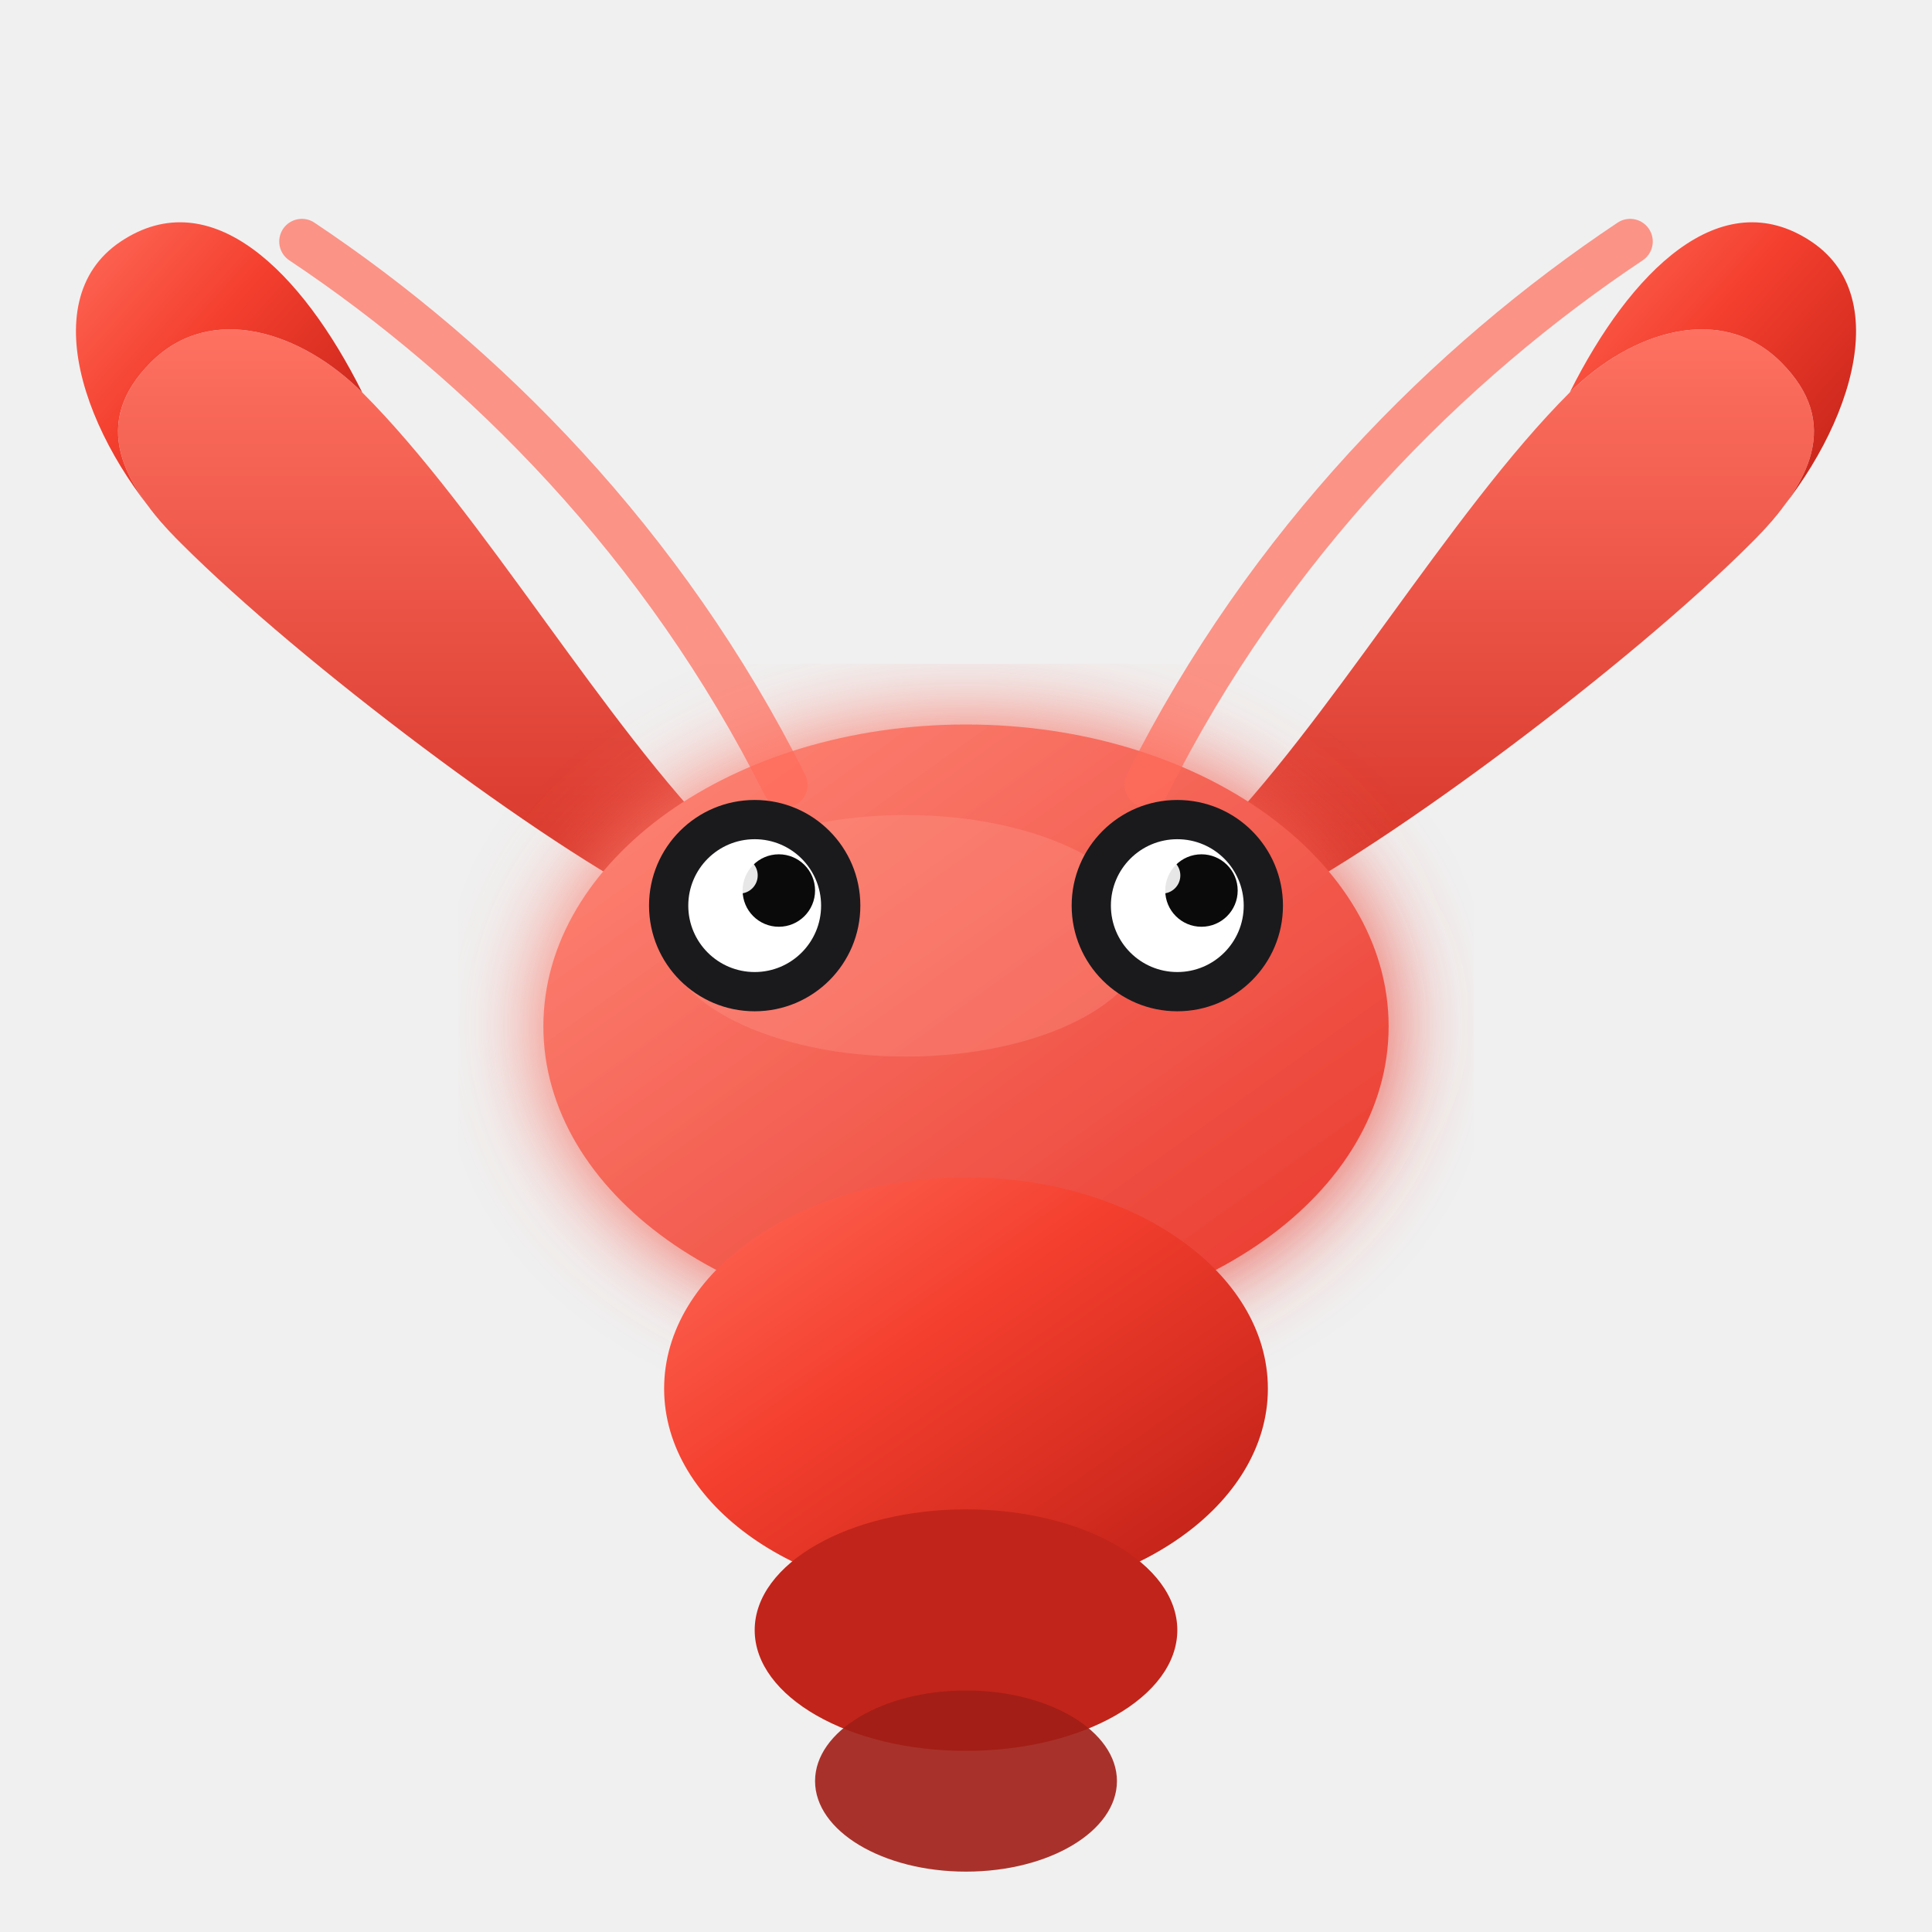
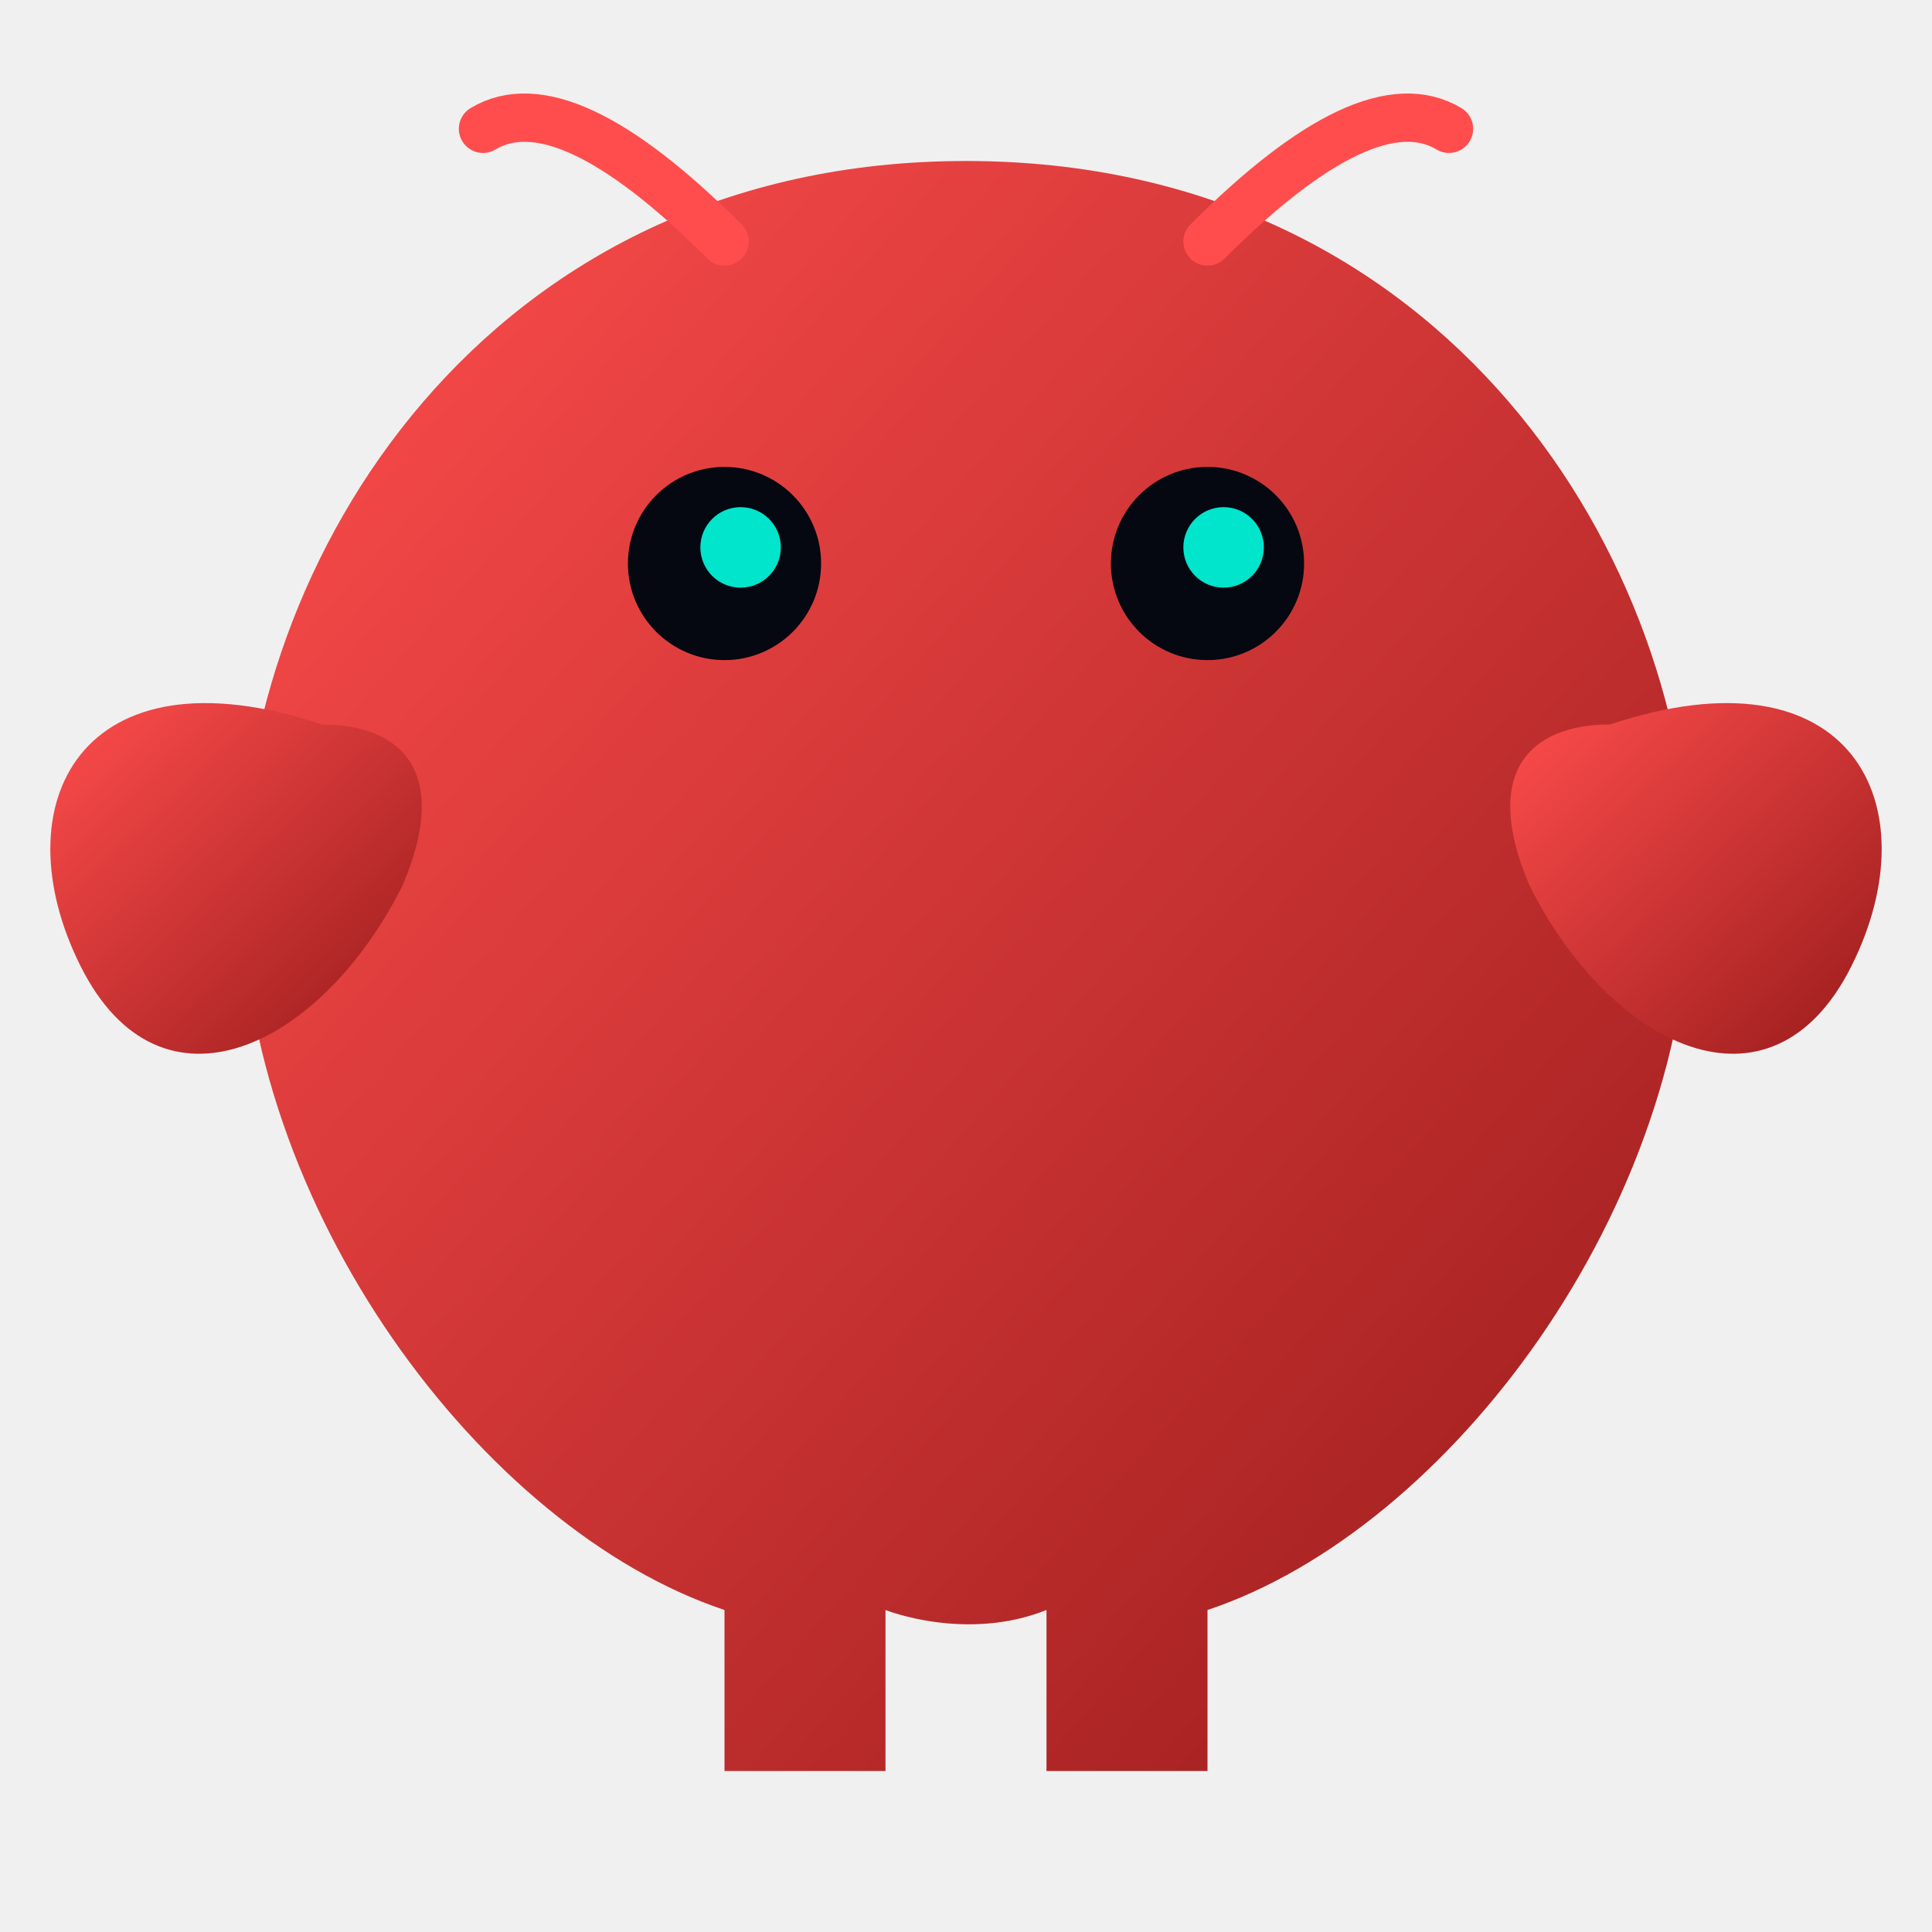
- <svg xmlns="http://www.w3.org/2000/svg" viewBox="0 0 64 64">
+ <svg xmlns="http://www.w3.org/2000/svg" viewBox="0 0 120 120" fill="none">
  <defs>
-     <linearGradient id="clawGrad" x1="0%" y1="0%" x2="100%" y2="100%">
-       <stop offset="0%" style="stop-color:#ff6b5a" />
-       <stop offset="40%" style="stop-color:#f43f2e" />
-       <stop offset="100%" style="stop-color:#b91c14" />
+     <linearGradient id="lobster-gradient" x1="0%" y1="0%" x2="100%" y2="100%">
+       <stop offset="0%" stop-color="#ff4d4d" />
+       <stop offset="100%" stop-color="#991b1b" />
    </linearGradient>
-     <linearGradient id="shellGrad" x1="0%" y1="0%" x2="100%" y2="100%">
-       <stop offset="0%" style="stop-color:#ff8a7a" />
-       <stop offset="100%" style="stop-color:#e8352a" />
-     </linearGradient>
-     <linearGradient id="armGrad" x1="50%" y1="0%" x2="50%" y2="100%">
-       <stop offset="0%" style="stop-color:#ff6b5a" />
-       <stop offset="100%" style="stop-color:#d42a1e" />
-     </linearGradient>
-     <filter id="glow">
-       <feGaussianBlur stdDeviation="1.5" result="blur" />
-       <feComposite in="SourceGraphic" in2="blur" operator="over" />
-     </filter>
  </defs>
-   <path d="M22 30 C18 28, 10 22, 6 18 C4 16, 3 14, 5 12 C7 10, 10 11, 12 13 C16 17, 20 24, 24 28 Z" fill="url(#armGrad)" opacity="0.95" />
-   <path d="M6 18 C3 15, 1 10, 4 8 C7 6, 10 9, 12 13 C10 11, 7 10, 5 12 C3 14, 4 16, 6 18 Z" fill="url(#clawGrad)" />
-   <path d="M42 30 C46 28, 54 22, 58 18 C60 16, 61 14, 59 12 C57 10, 54 11, 52 13 C48 17, 44 24, 40 28 Z" fill="url(#armGrad)" opacity="0.95" />
-   <path d="M58 18 C61 15, 63 10, 60 8 C57 6, 54 9, 52 13 C54 11, 57 10, 59 12 C61 14, 60 16, 58 18 Z" fill="url(#clawGrad)" />
-   <ellipse cx="32" cy="34" rx="14" ry="10" fill="url(#shellGrad)" filter="url(#glow)" />
-   <ellipse cx="30" cy="31" rx="8" ry="4" fill="#ff9e90" opacity="0.3" />
-   <ellipse cx="32" cy="46" rx="10" ry="7" fill="url(#clawGrad)" />
-   <ellipse cx="32" cy="54" rx="7" ry="4" fill="#c1241a" />
-   <ellipse cx="32" cy="59" rx="5" ry="3" fill="#a01d15" opacity="0.9" />
-   <path d="M26 26 C22 18, 16 12, 10 8" stroke="#ff6b5a" stroke-width="1.5" fill="none" stroke-linecap="round" opacity="0.7" />
-   <path d="M38 26 C42 18, 48 12, 54 8" stroke="#ff6b5a" stroke-width="1.5" fill="none" stroke-linecap="round" opacity="0.7" />
-   <ellipse cx="25" cy="30" rx="3.5" ry="3.5" fill="#1a1a1d" />
-   <ellipse cx="39" cy="30" rx="3.5" ry="3.5" fill="#1a1a1d" />
-   <circle cx="25" cy="30" r="2.2" fill="#fff" />
-   <circle cx="39" cy="30" r="2.2" fill="#fff" />
-   <circle cx="25.8" cy="29.5" r="1.2" fill="#0a0a0b" />
-   <circle cx="39.8" cy="29.5" r="1.2" fill="#0a0a0b" />
-   <circle cx="24.5" cy="29" r="0.6" fill="#fff" opacity="0.9" />
-   <circle cx="38.5" cy="29" r="0.6" fill="#fff" opacity="0.9" />
+   <path d="M60 10 C30 10 15 35 15 55 C15 75 30 95 45 100 L45 110 L55 110 L55 100 C55 100 60 102 65 100 L65 110 L75 110 L75 100 C90 95 105 75 105 55 C105 35 90 10 60 10Z" fill="url(#lobster-gradient)" />
+   <path d="M20 45 C5 40 0 50 5 60 C10 70 20 65 25 55 C28 48 25 45 20 45Z" fill="url(#lobster-gradient)" />
+   <path d="M100 45 C115 40 120 50 115 60 C110 70 100 65 95 55 C92 48 95 45 100 45Z" fill="url(#lobster-gradient)" />
+   <path d="M45 15 Q35 5 30 8" stroke="#ff4d4d" stroke-width="3" stroke-linecap="round" />
+   <path d="M75 15 Q85 5 90 8" stroke="#ff4d4d" stroke-width="3" stroke-linecap="round" />
+   <circle cx="45" cy="35" r="6" fill="#050810" />
+   <circle cx="75" cy="35" r="6" fill="#050810" />
+   <circle cx="46" cy="34" r="2.5" fill="#00e5cc" />
+   <circle cx="76" cy="34" r="2.5" fill="#00e5cc" />
</svg>
